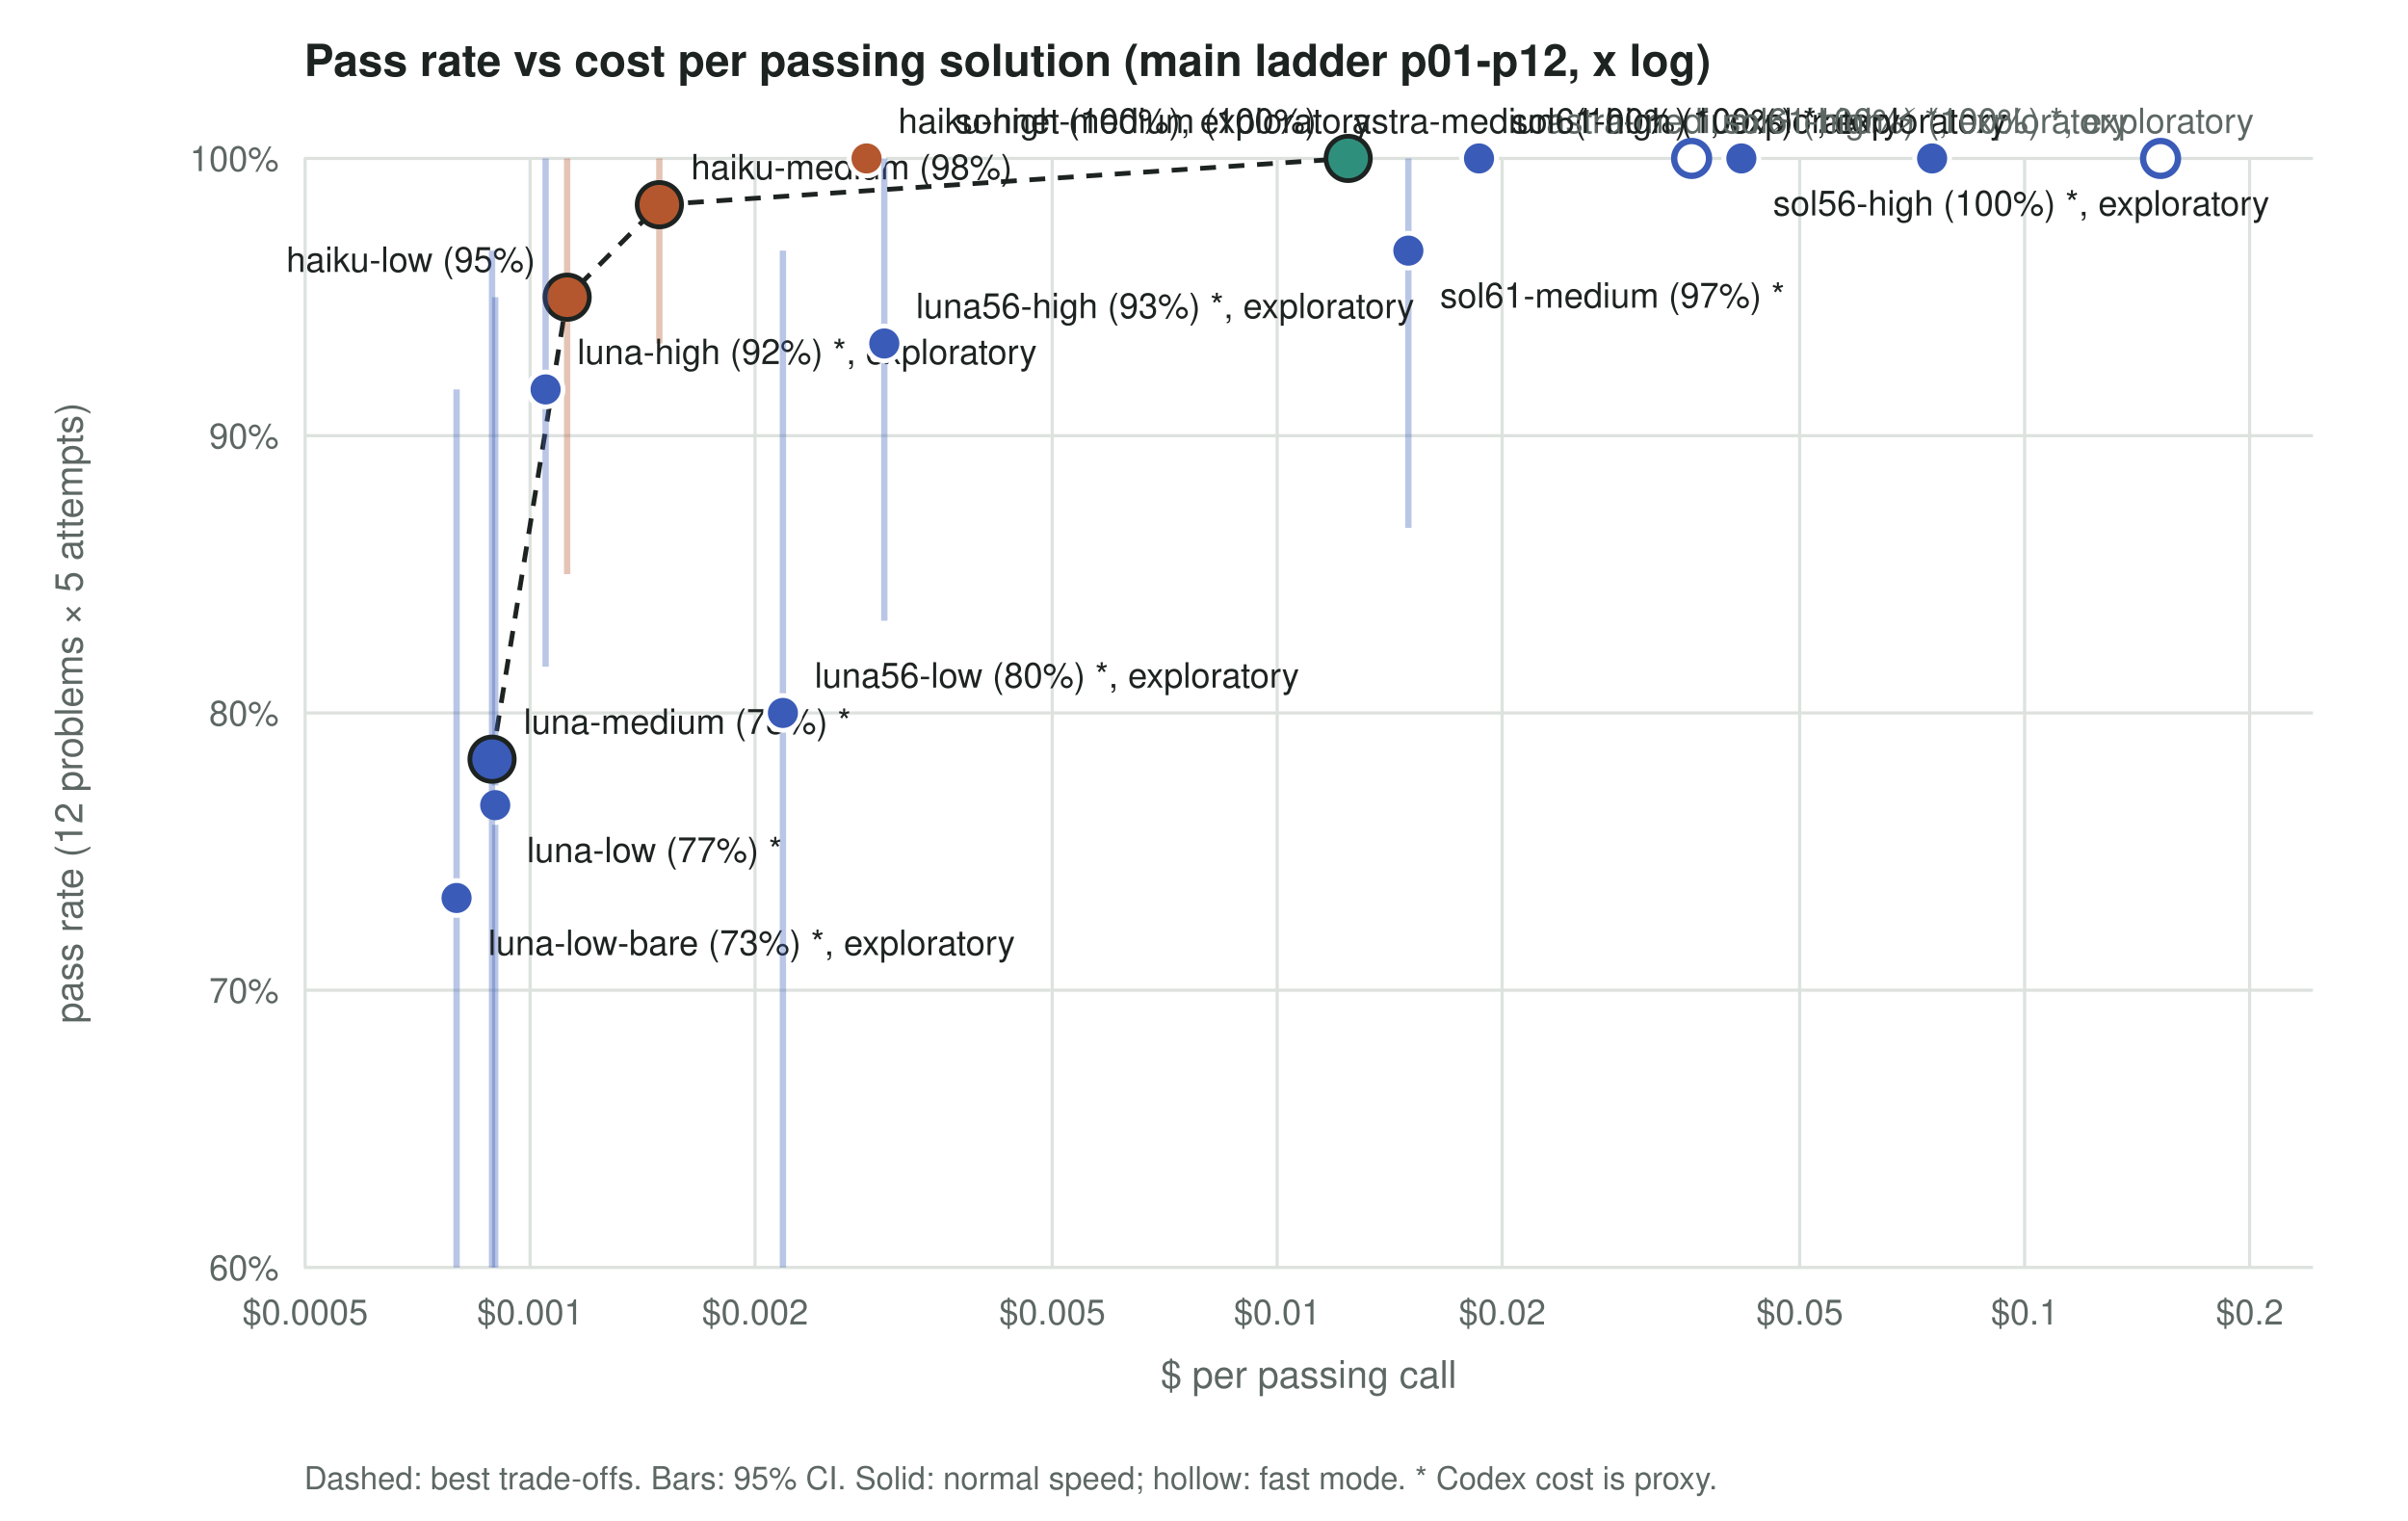
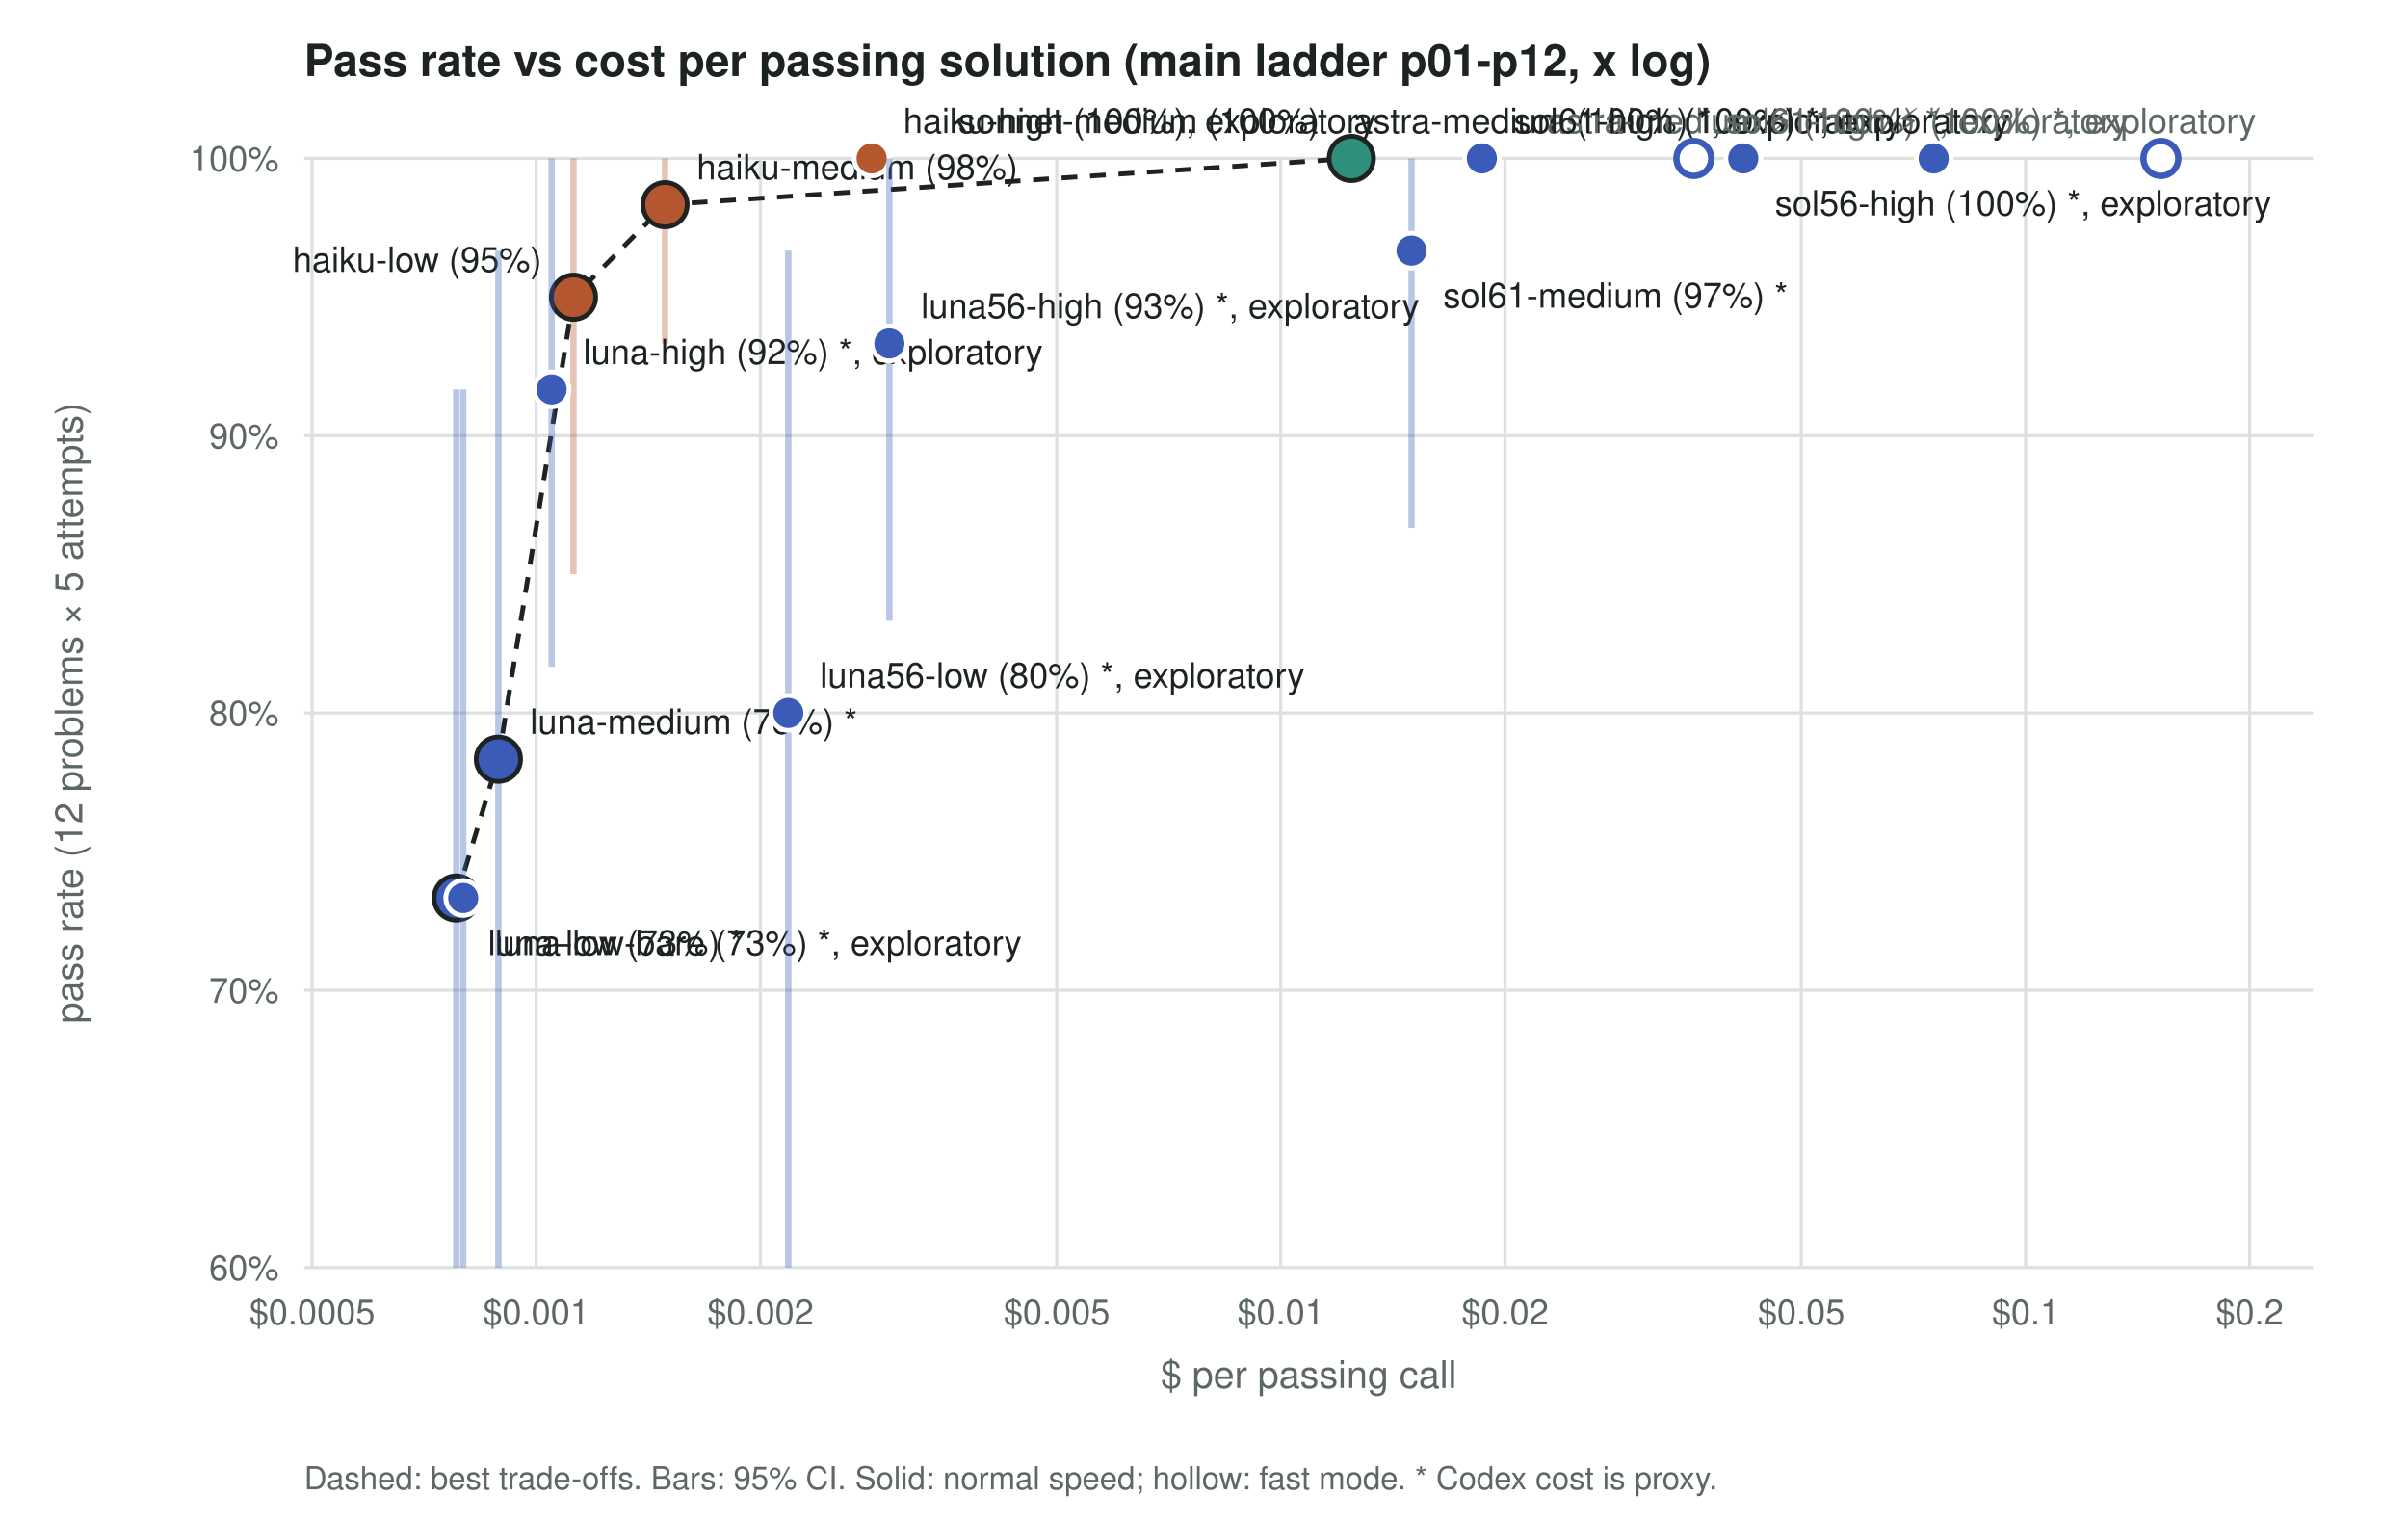
<svg xmlns="http://www.w3.org/2000/svg" viewBox="0 0 760 480" width="760" height="480" font-family="Hanken Grotesk, -apple-system, Segoe UI, Helvetica, Arial, sans-serif" font-size="12">
  <rect width="760" height="480" fill="var(--panel,#ffffff)" />
  <text x="96.0" y="24.0" font-size="14" text-anchor="start" style="fill:var(--fg,#1d2321)" font-weight="600">Pass rate vs cost per passing solution (main ladder p01-p12, x log)</text>
  <line x1="96" x2="730" y1="400.0" y2="400.0" stroke="var(--line,#dde2de)" />
  <text x="88.0" y="404.0" font-size="11" text-anchor="end" style="fill:var(--muted,#5d6763)" font-weight="normal">60%</text>
  <line x1="96" x2="730" y1="312.5" y2="312.5" stroke="var(--line,#dde2de)" />
  <text x="88.0" y="316.5" font-size="11" text-anchor="end" style="fill:var(--muted,#5d6763)" font-weight="normal">70%</text>
  <line x1="96" x2="730" y1="225.0" y2="225.0" stroke="var(--line,#dde2de)" />
  <text x="88.0" y="229.0" font-size="11" text-anchor="end" style="fill:var(--muted,#5d6763)" font-weight="normal">80%</text>
  <line x1="96" x2="730" y1="137.5" y2="137.5" stroke="var(--line,#dde2de)" />
  <text x="88.0" y="141.5" font-size="11" text-anchor="end" style="fill:var(--muted,#5d6763)" font-weight="normal">90%</text>
  <line x1="96" x2="730" y1="50.0" y2="50.0" stroke="var(--line,#dde2de)" />
  <text x="88.0" y="54.0" font-size="11" text-anchor="end" style="fill:var(--muted,#5d6763)" font-weight="normal">100%</text>
-   <line x1="96.3" x2="96.3" y1="50" y2="400" stroke="var(--line,#dde2de)" />
-   <text x="96.3" y="418.0" font-size="11" text-anchor="middle" style="fill:var(--muted,#5d6763)" font-weight="normal">$0.0005</text>
-   <line x1="167.3" x2="167.3" y1="50" y2="400" stroke="var(--line,#dde2de)" />
-   <text x="167.3" y="418.0" font-size="11" text-anchor="middle" style="fill:var(--muted,#5d6763)" font-weight="normal">$0.001</text>
-   <line x1="238.3" x2="238.3" y1="50" y2="400" stroke="var(--line,#dde2de)" />
-   <text x="238.3" y="418.0" font-size="11" text-anchor="middle" style="fill:var(--muted,#5d6763)" font-weight="normal">$0.002</text>
-   <line x1="332.1" x2="332.1" y1="50" y2="400" stroke="var(--line,#dde2de)" />
-   <text x="332.1" y="418.0" font-size="11" text-anchor="middle" style="fill:var(--muted,#5d6763)" font-weight="normal">$0.005</text>
-   <line x1="403.1" x2="403.1" y1="50" y2="400" stroke="var(--line,#dde2de)" />
-   <text x="403.1" y="418.0" font-size="11" text-anchor="middle" style="fill:var(--muted,#5d6763)" font-weight="normal">$0.01</text>
-   <line x1="474.1" x2="474.1" y1="50" y2="400" stroke="var(--line,#dde2de)" />
-   <text x="474.1" y="418.0" font-size="11" text-anchor="middle" style="fill:var(--muted,#5d6763)" font-weight="normal">$0.02</text>
-   <line x1="568.0" x2="568.0" y1="50" y2="400" stroke="var(--line,#dde2de)" />
-   <text x="568.0" y="418.0" font-size="11" text-anchor="middle" style="fill:var(--muted,#5d6763)" font-weight="normal">$0.05</text>
-   <line x1="639.0" x2="639.0" y1="50" y2="400" stroke="var(--line,#dde2de)" />
-   <text x="639.0" y="418.0" font-size="11" text-anchor="middle" style="fill:var(--muted,#5d6763)" font-weight="normal">$0.1</text>
+   <line x1="98.5" x2="98.5" y1="50" y2="400" stroke="var(--line,#dde2de)" />
+   <text x="98.5" y="418.0" font-size="11" text-anchor="middle" style="fill:var(--muted,#5d6763)" font-weight="normal">$0.0005</text>
+   <line x1="169.2" x2="169.2" y1="50" y2="400" stroke="var(--line,#dde2de)" />
+   <text x="169.2" y="418.0" font-size="11" text-anchor="middle" style="fill:var(--muted,#5d6763)" font-weight="normal">$0.001</text>
+   <line x1="240.0" x2="240.0" y1="50" y2="400" stroke="var(--line,#dde2de)" />
+   <text x="240.0" y="418.0" font-size="11" text-anchor="middle" style="fill:var(--muted,#5d6763)" font-weight="normal">$0.002</text>
+   <line x1="333.5" x2="333.5" y1="50" y2="400" stroke="var(--line,#dde2de)" />
+   <text x="333.5" y="418.0" font-size="11" text-anchor="middle" style="fill:var(--muted,#5d6763)" font-weight="normal">$0.005</text>
+   <line x1="404.2" x2="404.2" y1="50" y2="400" stroke="var(--line,#dde2de)" />
+   <text x="404.2" y="418.0" font-size="11" text-anchor="middle" style="fill:var(--muted,#5d6763)" font-weight="normal">$0.01</text>
+   <line x1="475.0" x2="475.0" y1="50" y2="400" stroke="var(--line,#dde2de)" />
+   <text x="475.0" y="418.0" font-size="11" text-anchor="middle" style="fill:var(--muted,#5d6763)" font-weight="normal">$0.02</text>
+   <line x1="568.5" x2="568.5" y1="50" y2="400" stroke="var(--line,#dde2de)" />
+   <text x="568.5" y="418.0" font-size="11" text-anchor="middle" style="fill:var(--muted,#5d6763)" font-weight="normal">$0.05</text>
+   <line x1="639.3" x2="639.3" y1="50" y2="400" stroke="var(--line,#dde2de)" />
+   <text x="639.3" y="418.0" font-size="11" text-anchor="middle" style="fill:var(--muted,#5d6763)" font-weight="normal">$0.1</text>
  <line x1="710.0" x2="710.0" y1="50" y2="400" stroke="var(--line,#dde2de)" />
  <text x="710.0" y="418.0" font-size="11" text-anchor="middle" style="fill:var(--muted,#5d6763)" font-weight="normal">$0.2</text>
  <text x="413.0" y="438.0" font-size="12" text-anchor="middle" style="fill:var(--muted,#5d6763)" font-weight="normal">$ per passing call</text>
  <text x="26.0" y="225.0" font-size="12" text-anchor="middle" style="fill:var(--muted,#5d6763)" font-weight="normal" transform="rotate(-90 26 225.0)">pass rate (12 problems × 5 attempts)</text>
-   <polyline points="155.3,239.6 179.0,93.8 208.1,64.6 425.5,50.0" fill="none" stroke="var(--fg,#1d2321)" stroke-width="1.5" stroke-dasharray="5 4" />
-   <line x1="179.0" x2="179.0" y1="181.2" y2="50.0" stroke="var(--claude,#b4572e)" stroke-width="2" opacity="0.35" />
-   <circle cx="179.0" cy="93.8" r="7" fill="var(--claude,#b4572e)" stroke="var(--fg,#1d2321)" stroke-width="1.5" />
-   <text x="169.0" y="85.8" font-size="11" text-anchor="end" style="fill:var(--fg,#1d2321)" font-weight="normal">haiku-low (95%)</text>
-   <line x1="208.1" x2="208.1" y1="108.4" y2="50.0" stroke="var(--claude,#b4572e)" stroke-width="2" opacity="0.35" />
-   <circle cx="208.1" cy="64.6" r="7" fill="var(--claude,#b4572e)" stroke="var(--fg,#1d2321)" stroke-width="1.5" />
-   <text x="218.1" y="56.6" font-size="11" text-anchor="start" style="fill:var(--fg,#1d2321)" font-weight="normal">haiku-medium (98%)</text>
-   <line x1="425.5" x2="425.5" y1="50.0" y2="50.0" stroke="var(--sonnet,#2f8f7d)" stroke-width="2" opacity="0.35" />
-   <circle cx="425.5" cy="50.0" r="7" fill="var(--sonnet,#2f8f7d)" stroke="var(--fg,#1d2321)" stroke-width="1.5" />
-   <text x="415.5" y="42.0" font-size="11" text-anchor="end" style="fill:var(--fg,#1d2321)" font-weight="normal">sonnet-medium (100%)</text>
-   <line x1="156.3" x2="156.3" y1="400.0" y2="93.8" stroke="var(--codex,#3a5bb8)" stroke-width="2" opacity="0.35" />
-   <circle cx="156.3" cy="254.1" r="5.5" fill="var(--codex,#3a5bb8)" stroke="var(--panel,#ffffff)" stroke-width="1.5" />
-   <text x="166.3" y="272.1" font-size="11" text-anchor="start" style="fill:var(--fg,#1d2321)" font-weight="normal">luna-low (77%) *</text>
-   <line x1="155.3" x2="155.3" y1="400.0" y2="79.1" stroke="var(--codex,#3a5bb8)" stroke-width="2" opacity="0.35" />
-   <circle cx="155.3" cy="239.6" r="7" fill="var(--codex,#3a5bb8)" stroke="var(--fg,#1d2321)" stroke-width="1.5" />
-   <text x="165.3" y="231.6" font-size="11" text-anchor="start" style="fill:var(--fg,#1d2321)" font-weight="normal">luna-medium (78%) *</text>
-   <line x1="444.5" x2="444.5" y1="166.6" y2="50.0" stroke="var(--codex,#3a5bb8)" stroke-width="2" opacity="0.35" />
-   <circle cx="444.5" cy="79.1" r="5.5" fill="var(--codex,#3a5bb8)" stroke="var(--panel,#ffffff)" stroke-width="1.5" />
-   <text x="454.5" y="97.1" font-size="11" text-anchor="start" style="fill:var(--fg,#1d2321)" font-weight="normal">sol61-medium (97%) *</text>
-   <line x1="609.8" x2="609.8" y1="50.0" y2="50.0" stroke="var(--codex,#3a5bb8)" stroke-width="2" opacity="0.35" />
-   <circle cx="609.8" cy="50.0" r="5.5" fill="var(--codex,#3a5bb8)" stroke="var(--panel,#ffffff)" stroke-width="1.5" />
-   <text x="599.8" y="42.0" font-size="11" text-anchor="end" style="fill:var(--fg,#1d2321)" font-weight="normal">astra-medium (100%) *, exploratory</text>
-   <line x1="681.9" x2="681.9" y1="50.0" y2="50.0" stroke="var(--codex,#3a5bb8)" stroke-width="2" opacity="0.35" />
-   <circle cx="681.9" cy="50.0" r="5.5" fill="var(--panel,#ffffff)" stroke="var(--codex,#3a5bb8)" stroke-width="2" />
-   <text x="671.9" y="42.0" font-size="11" text-anchor="end" style="fill:var(--muted,#5d6763)" font-weight="normal">astra-medium ⚡ (100%) *, exploratory</text>
-   <line x1="273.5" x2="273.5" y1="50.0" y2="50.0" stroke="var(--claude,#b4572e)" stroke-width="2" opacity="0.35" />
-   <circle cx="273.5" cy="50.0" r="5.5" fill="var(--claude,#b4572e)" stroke="var(--panel,#ffffff)" stroke-width="1.5" />
-   <text x="283.5" y="42.0" font-size="11" text-anchor="start" style="fill:var(--fg,#1d2321)" font-weight="normal">haiku-high (100%), exploratory</text>
-   <line x1="172.2" x2="172.2" y1="210.4" y2="50.0" stroke="var(--codex,#3a5bb8)" stroke-width="2" opacity="0.35" />
-   <circle cx="172.2" cy="122.9" r="5.5" fill="var(--codex,#3a5bb8)" stroke="var(--panel,#ffffff)" stroke-width="1.5" />
-   <text x="182.2" y="114.9" font-size="11" text-anchor="start" style="fill:var(--fg,#1d2321)" font-weight="normal">luna-high (92%) *, exploratory</text>
-   <line x1="144.1" x2="144.1" y1="400.0" y2="122.9" stroke="var(--codex,#3a5bb8)" stroke-width="2" opacity="0.35" />
-   <circle cx="144.1" cy="283.4" r="5.5" fill="var(--codex,#3a5bb8)" stroke="var(--panel,#ffffff)" stroke-width="1.5" />
-   <text x="154.1" y="301.4" font-size="11" text-anchor="start" style="fill:var(--fg,#1d2321)" font-weight="normal">luna-low-bare (73%) *, exploratory</text>
-   <line x1="279.1" x2="279.1" y1="195.9" y2="50.0" stroke="var(--codex,#3a5bb8)" stroke-width="2" opacity="0.35" />
-   <circle cx="279.1" cy="108.4" r="5.5" fill="var(--codex,#3a5bb8)" stroke="var(--panel,#ffffff)" stroke-width="1.5" />
-   <text x="289.1" y="100.4" font-size="11" text-anchor="start" style="fill:var(--fg,#1d2321)" font-weight="normal">luna56-high (93%) *, exploratory</text>
-   <line x1="247.1" x2="247.1" y1="400.0" y2="79.1" stroke="var(--codex,#3a5bb8)" stroke-width="2" opacity="0.35" />
-   <circle cx="247.1" cy="225.0" r="5.5" fill="var(--codex,#3a5bb8)" stroke="var(--panel,#ffffff)" stroke-width="1.5" />
-   <text x="257.1" y="217.0" font-size="11" text-anchor="start" style="fill:var(--fg,#1d2321)" font-weight="normal">luna56-low (80%) *, exploratory</text>
-   <line x1="549.6" x2="549.6" y1="50.0" y2="50.0" stroke="var(--codex,#3a5bb8)" stroke-width="2" opacity="0.35" />
-   <circle cx="549.6" cy="50.0" r="5.5" fill="var(--codex,#3a5bb8)" stroke="var(--panel,#ffffff)" stroke-width="1.5" />
-   <text x="559.6" y="68.0" font-size="11" text-anchor="start" style="fill:var(--fg,#1d2321)" font-weight="normal">sol56-high (100%) *, exploratory</text>
-   <line x1="466.8" x2="466.8" y1="50.0" y2="50.0" stroke="var(--codex,#3a5bb8)" stroke-width="2" opacity="0.35" />
-   <circle cx="466.8" cy="50.0" r="5.5" fill="var(--codex,#3a5bb8)" stroke="var(--panel,#ffffff)" stroke-width="1.5" />
-   <text x="476.8" y="42.0" font-size="11" text-anchor="start" style="fill:var(--fg,#1d2321)" font-weight="normal">sol61-high (100%) *, exploratory</text>
-   <line x1="533.9" x2="533.9" y1="50.0" y2="50.0" stroke="var(--codex,#3a5bb8)" stroke-width="2" opacity="0.35" />
-   <circle cx="533.9" cy="50.0" r="5.5" fill="var(--panel,#ffffff)" stroke="var(--codex,#3a5bb8)" stroke-width="2" />
-   <text x="543.9" y="42.0" font-size="11" text-anchor="start" style="fill:var(--muted,#5d6763)" font-weight="normal">sol61-high ⚡ (100%) *, exploratory</text>
+   <polyline points="144.0,283.4 157.3,239.6 181.0,93.8 209.9,64.6 426.5,50.0" fill="none" stroke="var(--fg,#1d2321)" stroke-width="1.5" stroke-dasharray="5 4" />
+   <line x1="181.0" x2="181.0" y1="181.2" y2="50.0" stroke="var(--claude,#b4572e)" stroke-width="2" opacity="0.35" />
+   <circle cx="181.0" cy="93.8" r="7" fill="var(--claude,#b4572e)" stroke="var(--fg,#1d2321)" stroke-width="1.5" />
+   <text x="171.0" y="85.8" font-size="11" text-anchor="end" style="fill:var(--fg,#1d2321)" font-weight="normal">haiku-low (95%)</text>
+   <line x1="209.9" x2="209.9" y1="108.4" y2="50.0" stroke="var(--claude,#b4572e)" stroke-width="2" opacity="0.35" />
+   <circle cx="209.9" cy="64.6" r="7" fill="var(--claude,#b4572e)" stroke="var(--fg,#1d2321)" stroke-width="1.5" />
+   <text x="219.9" y="56.6" font-size="11" text-anchor="start" style="fill:var(--fg,#1d2321)" font-weight="normal">haiku-medium (98%)</text>
+   <line x1="426.5" x2="426.5" y1="50.0" y2="50.0" stroke="var(--sonnet,#2f8f7d)" stroke-width="2" opacity="0.35" />
+   <circle cx="426.5" cy="50.0" r="7" fill="var(--sonnet,#2f8f7d)" stroke="var(--fg,#1d2321)" stroke-width="1.5" />
+   <text x="416.5" y="42.0" font-size="11" text-anchor="end" style="fill:var(--fg,#1d2321)" font-weight="normal">sonnet-medium (100%)</text>
+   <line x1="144.0" x2="144.0" y1="400.0" y2="122.9" stroke="var(--codex,#3a5bb8)" stroke-width="2" opacity="0.35" />
+   <circle cx="144.0" cy="283.4" r="7" fill="var(--codex,#3a5bb8)" stroke="var(--fg,#1d2321)" stroke-width="1.5" />
+   <text x="154.0" y="301.4" font-size="11" text-anchor="start" style="fill:var(--fg,#1d2321)" font-weight="normal">luna-low (73%) *</text>
+   <line x1="157.3" x2="157.3" y1="400.0" y2="79.1" stroke="var(--codex,#3a5bb8)" stroke-width="2" opacity="0.35" />
+   <circle cx="157.3" cy="239.6" r="7" fill="var(--codex,#3a5bb8)" stroke="var(--fg,#1d2321)" stroke-width="1.5" />
+   <text x="167.3" y="231.6" font-size="11" text-anchor="start" style="fill:var(--fg,#1d2321)" font-weight="normal">luna-medium (78%) *</text>
+   <line x1="445.5" x2="445.5" y1="166.6" y2="50.0" stroke="var(--codex,#3a5bb8)" stroke-width="2" opacity="0.35" />
+   <circle cx="445.5" cy="79.1" r="5.5" fill="var(--codex,#3a5bb8)" stroke="var(--panel,#ffffff)" stroke-width="1.5" />
+   <text x="455.5" y="97.1" font-size="11" text-anchor="start" style="fill:var(--fg,#1d2321)" font-weight="normal">sol61-medium (97%) *</text>
+   <line x1="610.3" x2="610.3" y1="50.0" y2="50.0" stroke="var(--codex,#3a5bb8)" stroke-width="2" opacity="0.35" />
+   <circle cx="610.3" cy="50.0" r="5.5" fill="var(--codex,#3a5bb8)" stroke="var(--panel,#ffffff)" stroke-width="1.5" />
+   <text x="600.3" y="42.0" font-size="11" text-anchor="end" style="fill:var(--fg,#1d2321)" font-weight="normal">astra-medium (100%) *, exploratory</text>
+   <line x1="682.0" x2="682.0" y1="50.0" y2="50.0" stroke="var(--codex,#3a5bb8)" stroke-width="2" opacity="0.35" />
+   <circle cx="682.0" cy="50.0" r="5.5" fill="var(--panel,#ffffff)" stroke="var(--codex,#3a5bb8)" stroke-width="2" />
+   <text x="672.0" y="42.0" font-size="11" text-anchor="end" style="fill:var(--muted,#5d6763)" font-weight="normal">astra-medium ⚡ (100%) *, exploratory</text>
+   <line x1="275.1" x2="275.1" y1="50.0" y2="50.0" stroke="var(--claude,#b4572e)" stroke-width="2" opacity="0.35" />
+   <circle cx="275.1" cy="50.0" r="5.5" fill="var(--claude,#b4572e)" stroke="var(--panel,#ffffff)" stroke-width="1.5" />
+   <text x="285.1" y="42.0" font-size="11" text-anchor="start" style="fill:var(--fg,#1d2321)" font-weight="normal">haiku-high (100%), exploratory</text>
+   <line x1="174.1" x2="174.1" y1="210.4" y2="50.0" stroke="var(--codex,#3a5bb8)" stroke-width="2" opacity="0.35" />
+   <circle cx="174.1" cy="122.9" r="5.5" fill="var(--codex,#3a5bb8)" stroke="var(--panel,#ffffff)" stroke-width="1.5" />
+   <text x="184.1" y="114.9" font-size="11" text-anchor="start" style="fill:var(--fg,#1d2321)" font-weight="normal">luna-high (92%) *, exploratory</text>
+   <line x1="146.2" x2="146.2" y1="400.0" y2="122.9" stroke="var(--codex,#3a5bb8)" stroke-width="2" opacity="0.35" />
+   <circle cx="146.2" cy="283.4" r="5.5" fill="var(--codex,#3a5bb8)" stroke="var(--panel,#ffffff)" stroke-width="1.5" />
+   <text x="156.2" y="301.4" font-size="11" text-anchor="start" style="fill:var(--fg,#1d2321)" font-weight="normal">luna-low-bare (73%) *, exploratory</text>
+   <line x1="280.7" x2="280.7" y1="195.9" y2="50.0" stroke="var(--codex,#3a5bb8)" stroke-width="2" opacity="0.35" />
+   <circle cx="280.7" cy="108.4" r="5.5" fill="var(--codex,#3a5bb8)" stroke="var(--panel,#ffffff)" stroke-width="1.5" />
+   <text x="290.7" y="100.4" font-size="11" text-anchor="start" style="fill:var(--fg,#1d2321)" font-weight="normal">luna56-high (93%) *, exploratory</text>
+   <line x1="248.8" x2="248.8" y1="400.0" y2="79.1" stroke="var(--codex,#3a5bb8)" stroke-width="2" opacity="0.35" />
+   <circle cx="248.8" cy="225.0" r="5.5" fill="var(--codex,#3a5bb8)" stroke="var(--panel,#ffffff)" stroke-width="1.5" />
+   <text x="258.8" y="217.0" font-size="11" text-anchor="start" style="fill:var(--fg,#1d2321)" font-weight="normal">luna56-low (80%) *, exploratory</text>
+   <line x1="550.2" x2="550.2" y1="50.0" y2="50.0" stroke="var(--codex,#3a5bb8)" stroke-width="2" opacity="0.35" />
+   <circle cx="550.2" cy="50.0" r="5.5" fill="var(--codex,#3a5bb8)" stroke="var(--panel,#ffffff)" stroke-width="1.5" />
+   <text x="560.2" y="68.0" font-size="11" text-anchor="start" style="fill:var(--fg,#1d2321)" font-weight="normal">sol56-high (100%) *, exploratory</text>
+   <line x1="467.7" x2="467.7" y1="50.0" y2="50.0" stroke="var(--codex,#3a5bb8)" stroke-width="2" opacity="0.35" />
+   <circle cx="467.7" cy="50.0" r="5.5" fill="var(--codex,#3a5bb8)" stroke="var(--panel,#ffffff)" stroke-width="1.5" />
+   <text x="477.7" y="42.0" font-size="11" text-anchor="start" style="fill:var(--fg,#1d2321)" font-weight="normal">sol61-high (100%) *, exploratory</text>
+   <line x1="534.6" x2="534.6" y1="50.0" y2="50.0" stroke="var(--codex,#3a5bb8)" stroke-width="2" opacity="0.35" />
+   <circle cx="534.6" cy="50.0" r="5.5" fill="var(--panel,#ffffff)" stroke="var(--codex,#3a5bb8)" stroke-width="2" />
+   <text x="544.6" y="42.0" font-size="11" text-anchor="start" style="fill:var(--muted,#5d6763)" font-weight="normal">sol61-high ⚡ (100%) *, exploratory</text>
  <text x="96.0" y="470.0" font-size="10" text-anchor="start" style="fill:var(--muted,#5d6763)" font-weight="normal">Dashed: best trade-offs. Bars: 95% CI. Solid: normal speed; hollow: fast mode. * Codex cost is proxy.</text>
</svg>
